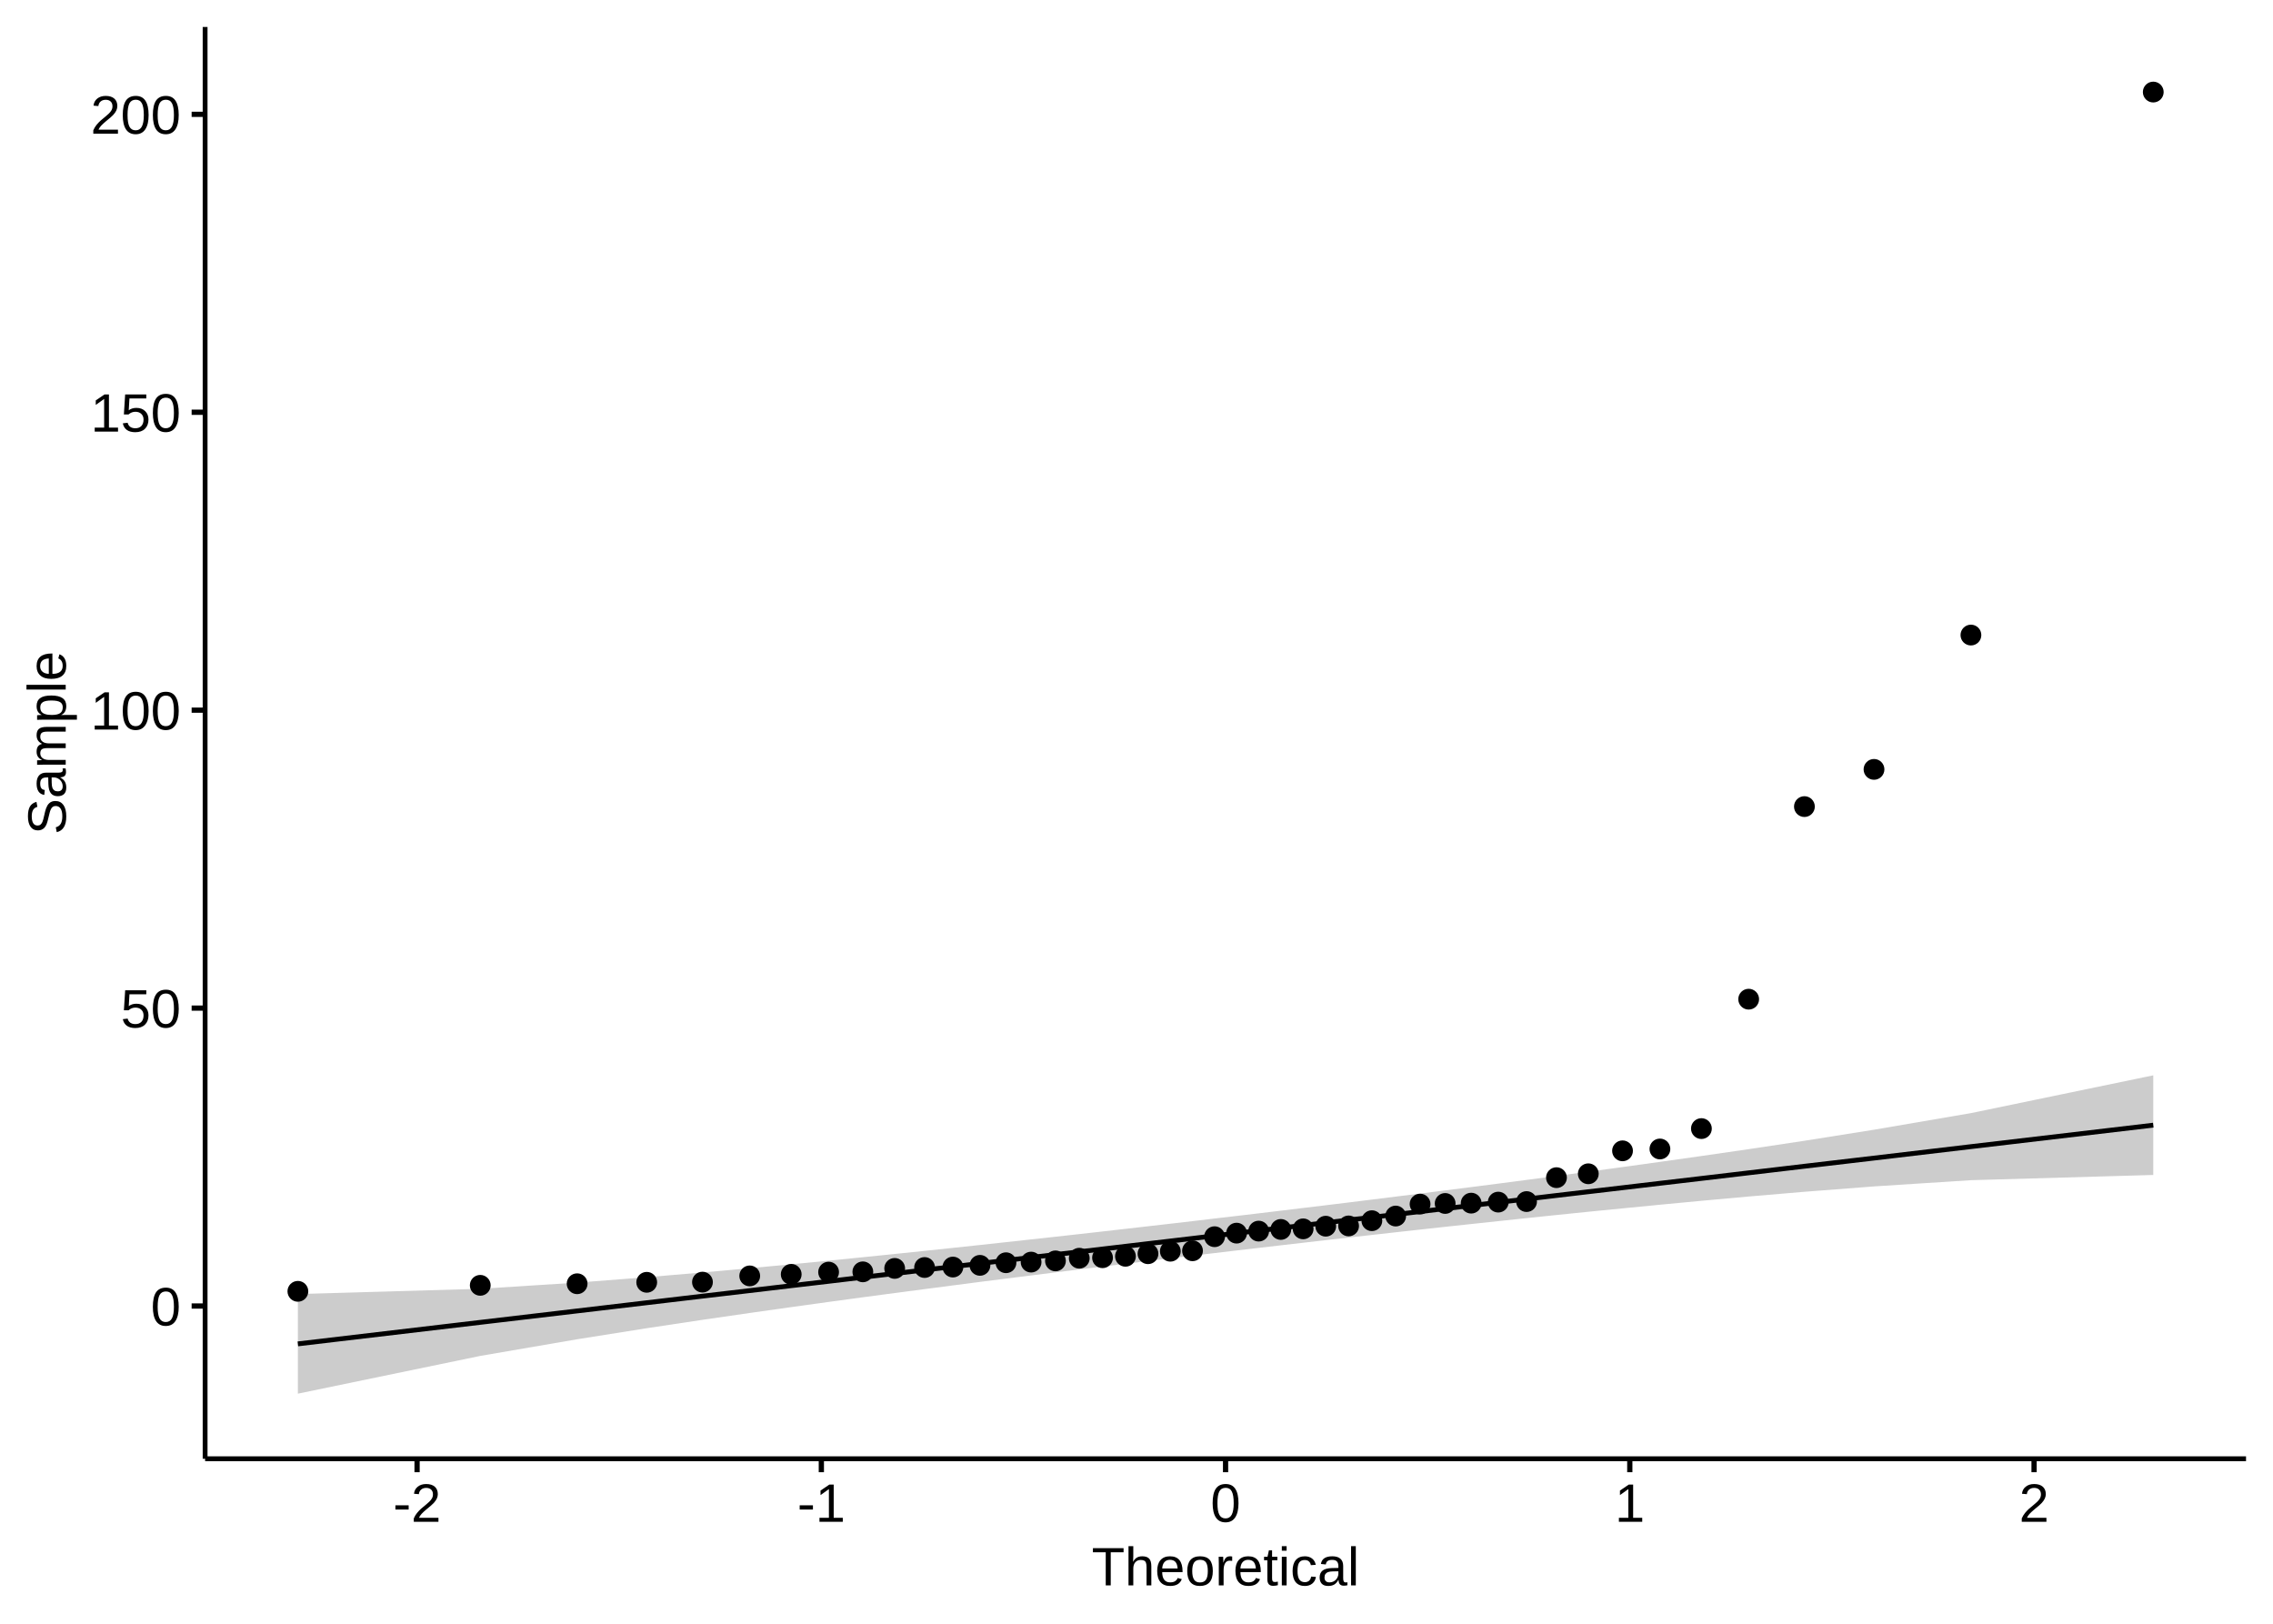
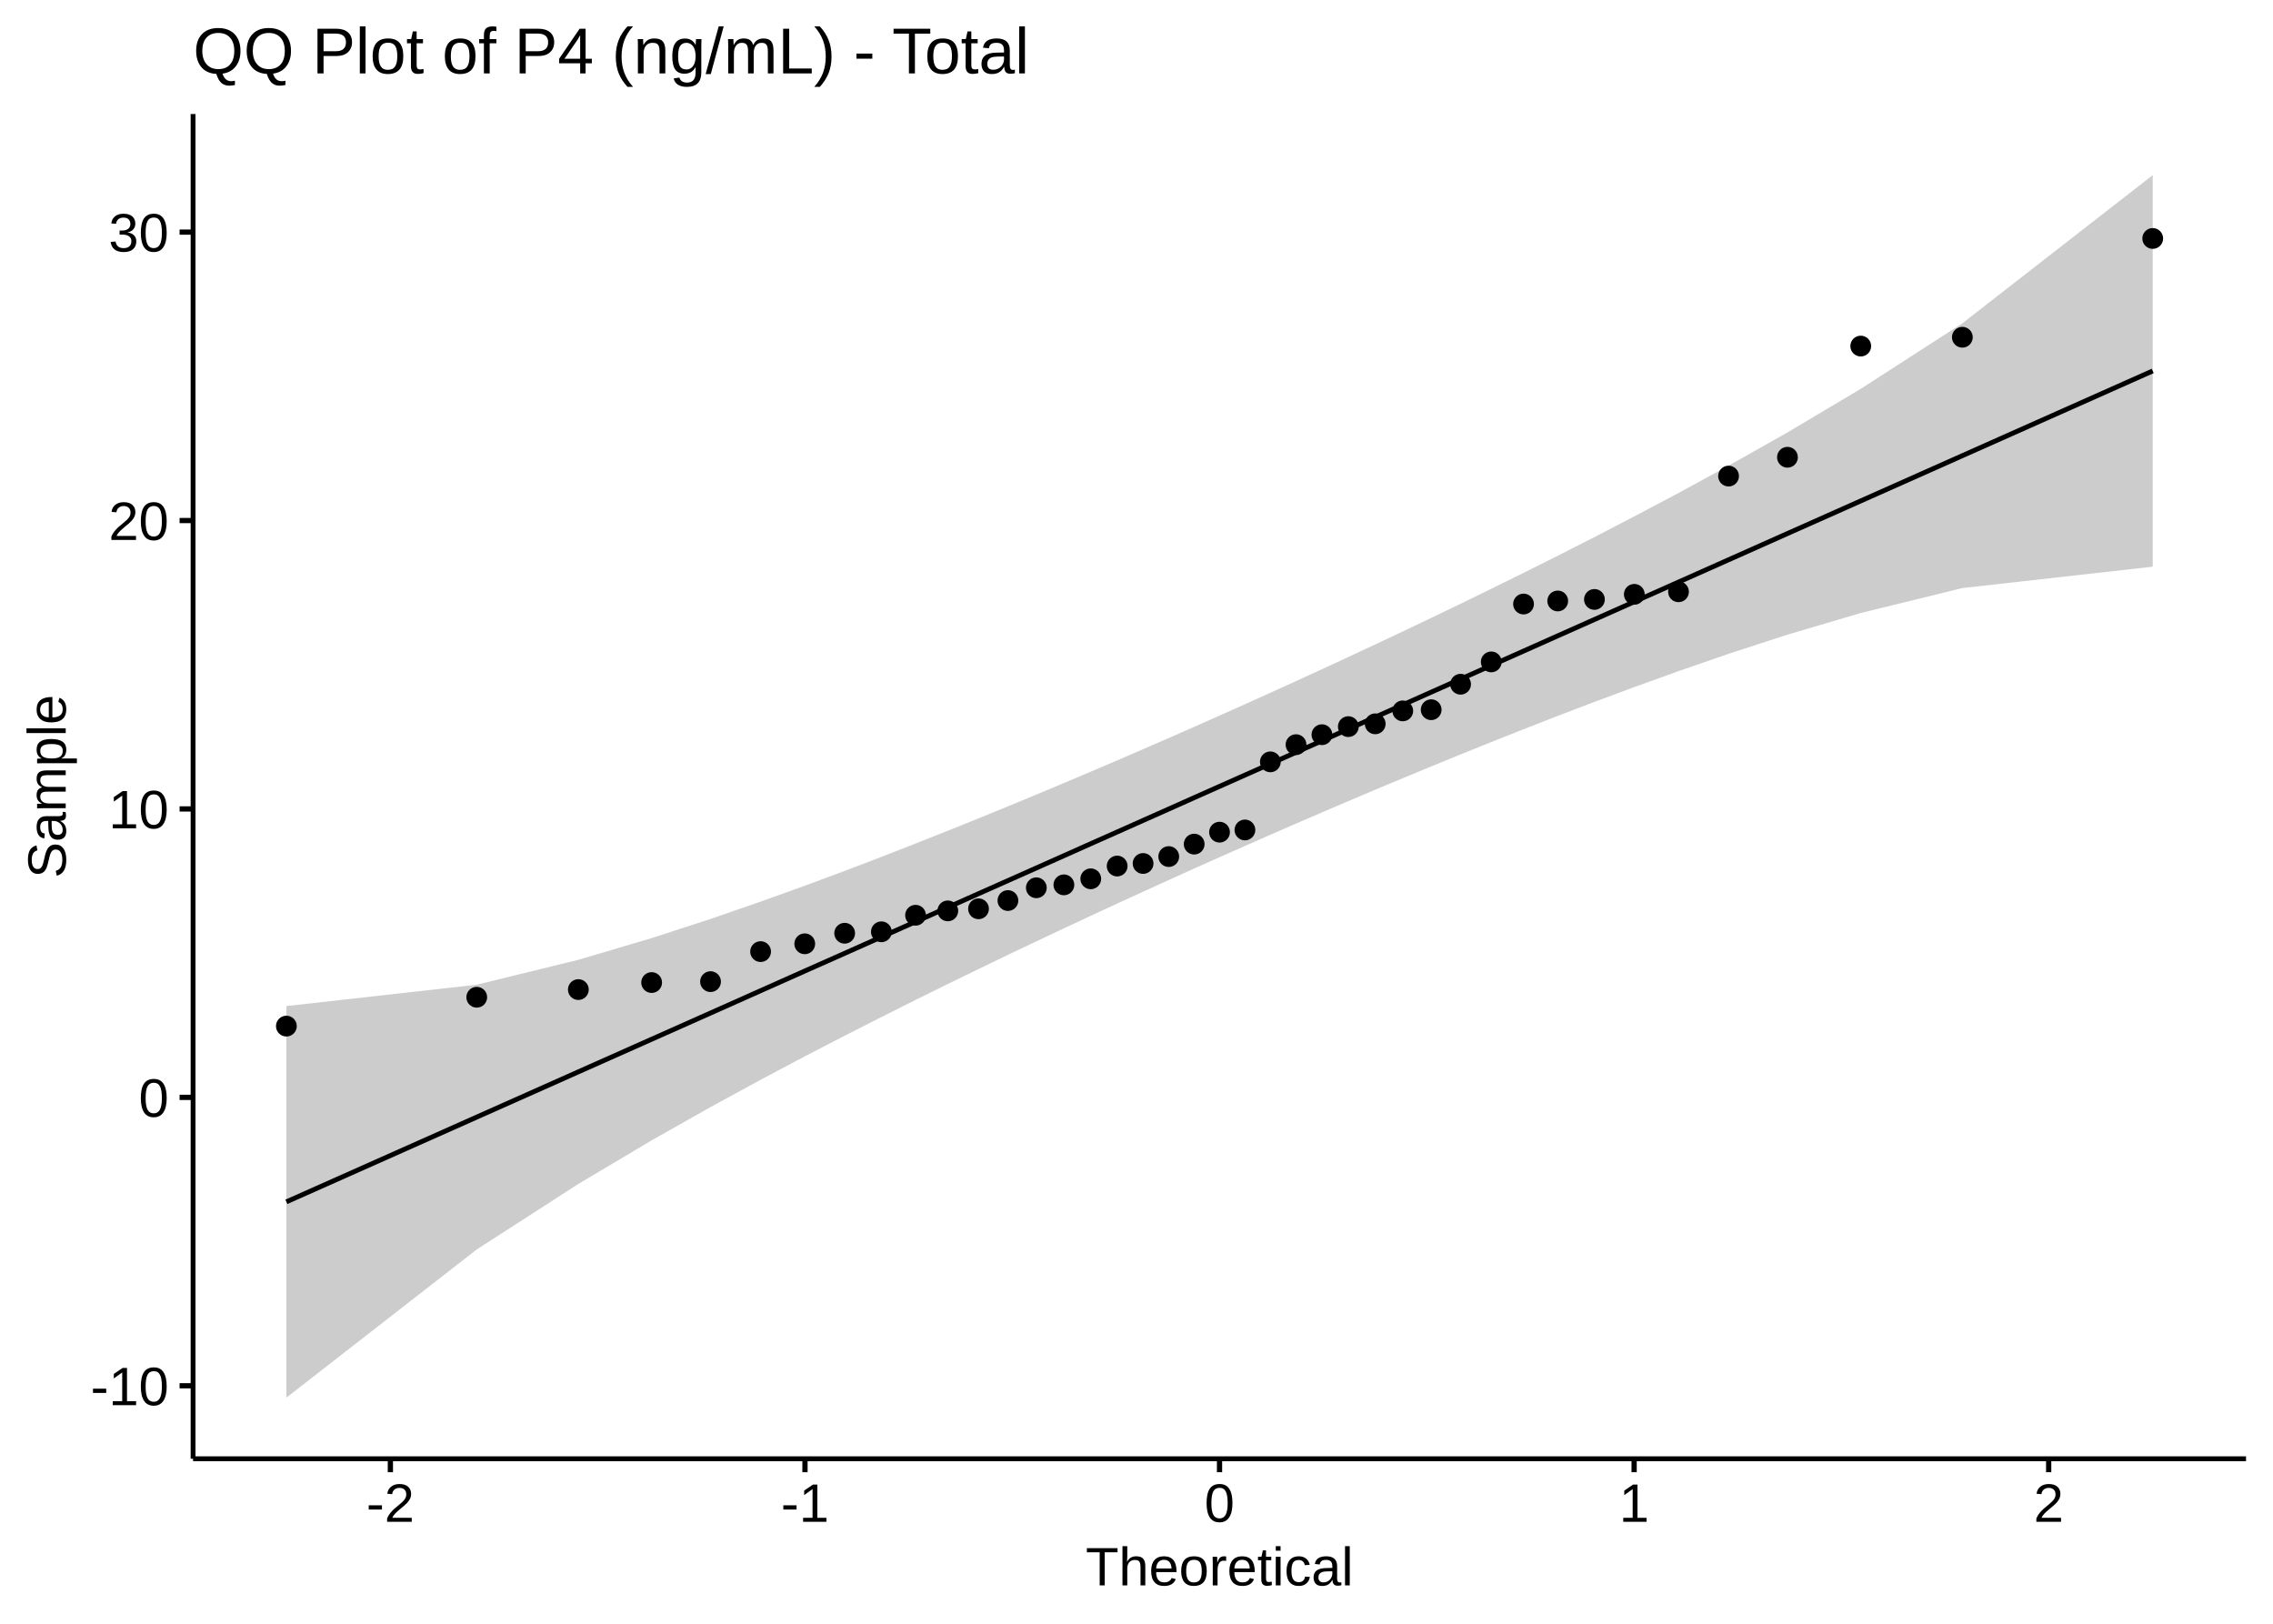
<svg xmlns="http://www.w3.org/2000/svg" width="504.00pt" height="360.00pt" viewBox="0 0 504.00 360.00">
  <g class="svglite">
    <defs>
      <style type="text/css">
    .svglite line, .svglite polyline, .svglite polygon, .svglite path, .svglite rect, .svglite circle {
      fill: none;
      stroke: #000000;
      stroke-linecap: round;
      stroke-linejoin: round;
      stroke-miterlimit: 10.00;
    }
    .svglite text {
      white-space: pre;
    }
    .svglite g.glyphgroup path {
      fill: inherit;
      stroke: none;
    }
  </style>
    </defs>
    <rect width="100%" height="100%" style="stroke: none; fill: #FFFFFF;" />
    <defs>
      <clipPath id="cpMC4wMHw1MDQuMDB8MC4wMHwzNjAuMDA=">
        <rect x="0.00" y="0.00" width="504.00" height="360.00" />
      </clipPath>
    </defs>
    <g clip-path="url(#cpMC4wMHw1MDQuMDB8MC4wMHwzNjAuMDA=)">
      <rect x="0.00" y="0.00" width="504.00" height="360.00" style="stroke-width: 1.16; stroke: #FFFFFF; fill: #FFFFFF;" />
    </g>
    <defs>
-       <clipPath id="cpNDUuNDh8NDk4LjAyfDUuOTh8MzIzLjQy">
-         <rect x="45.48" y="5.98" width="452.54" height="317.44" />
+       <clipPath id="cpNDIuODF8NDk4LjAyfDI1LjI4fDMyMy40Mg==">
+         <rect x="42.81" y="25.28" width="455.22" height="298.14" />
      </clipPath>
    </defs>
-     <g clip-path="url(#cpNDUuNDh8NDk4LjAyfDUuOTh8MzIzLjQy)">
-       <rect x="45.48" y="5.98" width="452.54" height="317.44" style="stroke-width: 1.16; stroke: none; fill: #FFFFFF;" />
-       <circle cx="66.05" cy="286.30" r="1.95" style="stroke-width: 0.71; fill: #000000;" />
-       <circle cx="106.49" cy="284.97" r="1.95" style="stroke-width: 0.71; fill: #000000;" />
-       <circle cx="127.97" cy="284.62" r="1.95" style="stroke-width: 0.71; fill: #000000;" />
-       <circle cx="143.40" cy="284.30" r="1.95" style="stroke-width: 0.71; fill: #000000;" />
-       <circle cx="155.76" cy="284.26" r="1.95" style="stroke-width: 0.71; fill: #000000;" />
-       <circle cx="166.24" cy="282.88" r="1.95" style="stroke-width: 0.71; fill: #000000;" />
-       <circle cx="175.44" cy="282.53" r="1.95" style="stroke-width: 0.71; fill: #000000;" />
-       <circle cx="183.73" cy="282.04" r="1.95" style="stroke-width: 0.71; fill: #000000;" />
-       <circle cx="191.32" cy="281.98" r="1.95" style="stroke-width: 0.71; fill: #000000;" />
-       <circle cx="198.38" cy="281.22" r="1.95" style="stroke-width: 0.71; fill: #000000;" />
-       <circle cx="205.01" cy="281.02" r="1.95" style="stroke-width: 0.71; fill: #000000;" />
-       <circle cx="211.29" cy="280.92" r="1.95" style="stroke-width: 0.71; fill: #000000;" />
-       <circle cx="217.29" cy="280.54" r="1.95" style="stroke-width: 0.71; fill: #000000;" />
-       <circle cx="223.06" cy="279.96" r="1.95" style="stroke-width: 0.71; fill: #000000;" />
-       <circle cx="228.63" cy="279.82" r="1.95" style="stroke-width: 0.71; fill: #000000;" />
-       <circle cx="234.03" cy="279.55" r="1.95" style="stroke-width: 0.71; fill: #000000;" />
-       <circle cx="239.31" cy="278.96" r="1.95" style="stroke-width: 0.71; fill: #000000;" />
-       <circle cx="244.47" cy="278.85" r="1.95" style="stroke-width: 0.71; fill: #000000;" />
-       <circle cx="249.55" cy="278.53" r="1.95" style="stroke-width: 0.71; fill: #000000;" />
-       <circle cx="254.55" cy="277.96" r="1.95" style="stroke-width: 0.71; fill: #000000;" />
-       <circle cx="259.50" cy="277.41" r="1.95" style="stroke-width: 0.71; fill: #000000;" />
-       <circle cx="264.42" cy="277.31" r="1.95" style="stroke-width: 0.71; fill: #000000;" />
-       <circle cx="269.31" cy="274.19" r="1.95" style="stroke-width: 0.71; fill: #000000;" />
-       <circle cx="274.19" cy="273.40" r="1.95" style="stroke-width: 0.71; fill: #000000;" />
-       <circle cx="279.09" cy="272.95" r="1.95" style="stroke-width: 0.71; fill: #000000;" />
-       <circle cx="284.00" cy="272.58" r="1.95" style="stroke-width: 0.71; fill: #000000;" />
-       <circle cx="288.95" cy="272.45" r="1.95" style="stroke-width: 0.71; fill: #000000;" />
-       <circle cx="293.96" cy="271.86" r="1.95" style="stroke-width: 0.71; fill: #000000;" />
-       <circle cx="299.03" cy="271.80" r="1.95" style="stroke-width: 0.71; fill: #000000;" />
-       <circle cx="304.19" cy="270.64" r="1.95" style="stroke-width: 0.71; fill: #000000;" />
-       <circle cx="309.47" cy="269.61" r="1.95" style="stroke-width: 0.71; fill: #000000;" />
-       <circle cx="314.88" cy="266.96" r="1.95" style="stroke-width: 0.71; fill: #000000;" />
-       <circle cx="320.44" cy="266.82" r="1.95" style="stroke-width: 0.71; fill: #000000;" />
-       <circle cx="326.21" cy="266.75" r="1.95" style="stroke-width: 0.71; fill: #000000;" />
-       <circle cx="332.21" cy="266.52" r="1.95" style="stroke-width: 0.71; fill: #000000;" />
-       <circle cx="338.49" cy="266.40" r="1.95" style="stroke-width: 0.71; fill: #000000;" />
-       <circle cx="345.12" cy="261.10" r="1.95" style="stroke-width: 0.71; fill: #000000;" />
-       <circle cx="352.18" cy="260.24" r="1.95" style="stroke-width: 0.71; fill: #000000;" />
-       <circle cx="359.77" cy="255.15" r="1.95" style="stroke-width: 0.71; fill: #000000;" />
-       <circle cx="368.06" cy="254.74" r="1.95" style="stroke-width: 0.71; fill: #000000;" />
-       <circle cx="377.26" cy="250.22" r="1.95" style="stroke-width: 0.71; fill: #000000;" />
-       <circle cx="387.74" cy="221.53" r="1.95" style="stroke-width: 0.71; fill: #000000;" />
-       <circle cx="400.10" cy="178.83" r="1.95" style="stroke-width: 0.71; fill: #000000;" />
-       <circle cx="415.53" cy="170.58" r="1.95" style="stroke-width: 0.71; fill: #000000;" />
-       <circle cx="437.02" cy="140.80" r="1.95" style="stroke-width: 0.71; fill: #000000;" />
-       <circle cx="477.45" cy="20.41" r="1.95" style="stroke-width: 0.71; fill: #000000;" />
-       <polyline points="66.05,297.95 106.49,293.18 127.97,290.65 143.40,288.83 155.76,287.37 166.24,286.14 175.44,285.05 183.73,284.08 191.32,283.18 198.38,282.35 205.01,281.57 211.29,280.83 217.29,280.12 223.06,279.44 228.63,278.78 234.03,278.15 239.31,277.53 244.47,276.92 249.55,276.32 254.55,275.73 259.50,275.15 264.42,274.57 269.31,273.99 274.19,273.41 279.09,272.84 284.00,272.26 288.95,271.67 293.96,271.08 299.03,270.49 304.19,269.88 309.47,269.26 314.88,268.62 320.44,267.96 326.21,267.28 332.21,266.58 338.49,265.84 345.12,265.05 352.18,264.22 359.77,263.33 368.06,262.35 377.26,261.27 387.74,260.03 400.10,258.57 415.53,256.76 437.02,254.22 477.45,249.46 " style="stroke-width: 1.07; stroke-linecap: butt;" />
-       <polygon points="66.05,286.90 106.49,285.74 127.97,284.37 143.40,283.17 155.76,282.12 166.24,281.17 175.44,280.31 183.73,279.50 191.32,278.74 198.38,278.02 205.01,277.33 211.29,276.67 217.29,276.03 223.06,275.40 228.63,274.79 234.03,274.20 239.31,273.61 244.47,273.03 249.55,272.45 254.55,271.88 259.50,271.31 264.42,270.74 269.31,270.16 274.19,269.59 279.09,269.01 284.00,268.42 288.95,267.82 293.96,267.22 299.03,266.60 304.19,265.96 309.47,265.30 314.88,264.63 320.44,263.92 326.21,263.19 332.21,262.42 338.49,261.60 345.12,260.72 352.18,259.78 359.77,258.75 368.06,257.60 377.26,256.30 387.74,254.78 400.10,252.92 415.53,250.47 437.02,246.79 477.45,238.41 477.45,260.50 437.02,261.66 415.53,263.04 400.10,264.23 387.74,265.28 377.26,266.23 368.06,267.10 359.77,267.91 352.18,268.66 345.12,269.38 338.49,270.07 332.21,270.74 326.21,271.38 320.44,272.00 314.88,272.61 309.47,273.21 304.19,273.80 299.03,274.38 293.96,274.95 288.95,275.53 284.00,276.10 279.09,276.67 274.19,277.24 269.31,277.82 264.42,278.40 259.50,278.98 254.55,279.58 249.55,280.19 244.47,280.81 239.31,281.44 234.03,282.10 228.63,282.78 223.06,283.48 217.29,284.21 211.29,284.99 205.01,285.81 198.38,286.68 191.32,287.62 183.73,288.65 175.44,289.80 166.24,291.10 155.76,292.62 143.40,294.48 127.97,296.93 106.49,300.62 66.05,308.99 " style="stroke-width: 0.00; stroke: none; stroke-linecap: butt; fill: #000000; fill-opacity: 0.20;" />
-       <polyline points="66.05,286.90 106.49,285.74 127.97,284.37 143.40,283.17 155.76,282.12 166.24,281.17 175.44,280.31 183.73,279.50 191.32,278.74 198.38,278.02 205.01,277.33 211.29,276.67 217.29,276.03 223.06,275.40 228.63,274.79 234.03,274.20 239.31,273.61 244.47,273.03 249.55,272.45 254.55,271.88 259.50,271.31 264.42,270.74 269.31,270.16 274.19,269.59 279.09,269.01 284.00,268.42 288.95,267.82 293.96,267.22 299.03,266.60 304.19,265.96 309.47,265.30 314.88,264.63 320.44,263.92 326.21,263.19 332.21,262.42 338.49,261.60 345.12,260.72 352.18,259.78 359.77,258.75 368.06,257.60 377.26,256.30 387.74,254.78 400.10,252.92 415.53,250.47 437.02,246.79 477.45,238.41 " style="stroke-width: 1.07; stroke: none; stroke-linecap: butt;" />
-       <polyline points="477.45,260.50 437.02,261.66 415.53,263.04 400.10,264.23 387.74,265.28 377.26,266.23 368.06,267.10 359.77,267.91 352.18,268.66 345.12,269.38 338.49,270.07 332.21,270.74 326.21,271.38 320.44,272.00 314.88,272.61 309.47,273.21 304.19,273.80 299.03,274.38 293.96,274.95 288.95,275.53 284.00,276.10 279.09,276.67 274.19,277.24 269.31,277.82 264.42,278.40 259.50,278.98 254.55,279.58 249.55,280.19 244.47,280.81 239.31,281.44 234.03,282.10 228.63,282.78 223.06,283.48 217.29,284.21 211.29,284.99 205.01,285.81 198.38,286.68 191.32,287.62 183.73,288.65 175.44,289.80 166.24,291.10 155.76,292.62 143.40,294.48 127.97,296.93 106.49,300.62 66.05,308.99 " style="stroke-width: 1.07; stroke: none; stroke-linecap: butt;" />
+     <g clip-path="url(#cpNDIuODF8NDk4LjAyfDI1LjI4fDMyMy40Mg==)">
+       <rect x="42.81" y="25.28" width="455.22" height="298.14" style="stroke-width: 1.16; stroke: none; fill: #FFFFFF;" />
+       <circle cx="63.50" cy="227.50" r="1.95" style="stroke-width: 0.71; fill: #000000;" />
+       <circle cx="105.71" cy="221.10" r="1.95" style="stroke-width: 0.71; fill: #000000;" />
+       <circle cx="128.24" cy="219.40" r="1.95" style="stroke-width: 0.71; fill: #000000;" />
+       <circle cx="144.49" cy="217.84" r="1.95" style="stroke-width: 0.71; fill: #000000;" />
+       <circle cx="157.55" cy="217.64" r="1.95" style="stroke-width: 0.71; fill: #000000;" />
+       <circle cx="168.65" cy="210.98" r="1.95" style="stroke-width: 0.71; fill: #000000;" />
+       <circle cx="178.44" cy="209.25" r="1.95" style="stroke-width: 0.71; fill: #000000;" />
+       <circle cx="187.29" cy="206.91" r="1.95" style="stroke-width: 0.71; fill: #000000;" />
+       <circle cx="195.43" cy="206.59" r="1.95" style="stroke-width: 0.71; fill: #000000;" />
+       <circle cx="203.01" cy="202.92" r="1.95" style="stroke-width: 0.71; fill: #000000;" />
+       <circle cx="210.16" cy="201.95" r="1.95" style="stroke-width: 0.71; fill: #000000;" />
+       <circle cx="216.97" cy="201.49" r="1.95" style="stroke-width: 0.71; fill: #000000;" />
+       <circle cx="223.49" cy="199.66" r="1.95" style="stroke-width: 0.71; fill: #000000;" />
+       <circle cx="229.79" cy="196.83" r="1.95" style="stroke-width: 0.71; fill: #000000;" />
+       <circle cx="235.90" cy="196.18" r="1.95" style="stroke-width: 0.71; fill: #000000;" />
+       <circle cx="241.86" cy="194.84" r="1.95" style="stroke-width: 0.71; fill: #000000;" />
+       <circle cx="247.71" cy="192.01" r="1.95" style="stroke-width: 0.71; fill: #000000;" />
+       <circle cx="253.46" cy="191.44" r="1.95" style="stroke-width: 0.71; fill: #000000;" />
+       <circle cx="259.15" cy="189.91" r="1.95" style="stroke-width: 0.71; fill: #000000;" />
+       <circle cx="264.79" cy="187.15" r="1.95" style="stroke-width: 0.71; fill: #000000;" />
+       <circle cx="270.41" cy="184.50" r="1.95" style="stroke-width: 0.71; fill: #000000;" />
+       <circle cx="276.04" cy="184.01" r="1.95" style="stroke-width: 0.71; fill: #000000;" />
+       <circle cx="281.68" cy="168.91" r="1.95" style="stroke-width: 0.71; fill: #000000;" />
+       <circle cx="287.37" cy="165.10" r="1.95" style="stroke-width: 0.71; fill: #000000;" />
+       <circle cx="293.12" cy="162.89" r="1.95" style="stroke-width: 0.71; fill: #000000;" />
+       <circle cx="298.97" cy="161.10" r="1.95" style="stroke-width: 0.71; fill: #000000;" />
+       <circle cx="304.93" cy="160.48" r="1.95" style="stroke-width: 0.71; fill: #000000;" />
+       <circle cx="311.04" cy="157.61" r="1.95" style="stroke-width: 0.71; fill: #000000;" />
+       <circle cx="317.34" cy="157.35" r="1.95" style="stroke-width: 0.71; fill: #000000;" />
+       <circle cx="323.86" cy="151.70" r="1.95" style="stroke-width: 0.71; fill: #000000;" />
+       <circle cx="330.66" cy="146.75" r="1.95" style="stroke-width: 0.71; fill: #000000;" />
+       <circle cx="337.82" cy="133.92" r="1.95" style="stroke-width: 0.71; fill: #000000;" />
+       <circle cx="345.40" cy="133.24" r="1.95" style="stroke-width: 0.71; fill: #000000;" />
+       <circle cx="353.54" cy="132.90" r="1.95" style="stroke-width: 0.71; fill: #000000;" />
+       <circle cx="362.38" cy="131.77" r="1.95" style="stroke-width: 0.71; fill: #000000;" />
+       <circle cx="372.18" cy="131.20" r="1.95" style="stroke-width: 0.71; fill: #000000;" />
+       <circle cx="383.28" cy="105.55" r="1.95" style="stroke-width: 0.71; fill: #000000;" />
+       <circle cx="396.34" cy="101.38" r="1.95" style="stroke-width: 0.71; fill: #000000;" />
+       <circle cx="412.59" cy="76.73" r="1.95" style="stroke-width: 0.71; fill: #000000;" />
+       <circle cx="435.12" cy="74.77" r="1.95" style="stroke-width: 0.71; fill: #000000;" />
+       <circle cx="477.33" cy="52.87" r="1.95" style="stroke-width: 0.71; fill: #000000;" />
+       <polyline points="63.50,266.46 105.71,247.67 128.24,237.64 144.49,230.41 157.55,224.60 168.65,219.65 178.44,215.29 187.29,211.36 195.43,207.73 203.01,204.36 210.16,201.17 216.97,198.14 223.49,195.24 229.79,192.44 235.90,189.72 241.86,187.06 247.71,184.46 253.46,181.90 259.15,179.37 264.79,176.85 270.41,174.35 276.04,171.85 281.68,169.34 287.37,166.80 293.12,164.24 298.97,161.64 304.93,158.99 311.04,156.27 317.34,153.46 323.86,150.56 330.66,147.53 337.82,144.35 345.40,140.97 353.54,137.35 362.38,133.41 372.18,129.05 383.28,124.11 396.34,118.29 412.59,111.06 435.12,101.03 477.33,82.24 " style="stroke-width: 1.07; stroke-linecap: butt;" />
+       <polygon points="63.50,223.06 105.71,218.32 128.24,212.80 144.49,207.99 157.55,203.74 168.65,199.90 178.44,196.38 187.29,193.09 195.43,189.98 203.01,187.02 210.16,184.18 216.97,181.44 223.49,178.77 229.79,176.17 235.90,173.61 241.86,171.08 247.71,168.59 253.46,166.10 259.15,163.63 264.79,161.15 270.41,158.65 276.04,156.14 281.68,153.59 287.37,151.01 293.12,148.37 298.97,145.66 304.93,142.88 311.04,140.00 317.34,137.00 323.86,133.86 330.66,130.54 337.82,127.01 345.40,123.22 353.54,119.08 362.38,114.49 372.18,109.30 383.28,103.25 396.34,95.87 412.59,86.21 435.12,71.68 477.33,38.83 477.33,125.64 435.12,130.38 412.59,135.91 396.34,140.71 383.28,144.96 372.18,148.80 362.38,152.33 353.54,155.62 345.40,158.72 337.82,161.68 330.66,164.52 323.86,167.26 317.34,169.93 311.04,172.54 304.93,175.09 298.97,177.62 293.12,180.12 287.37,182.60 281.68,185.08 276.04,187.56 270.41,190.05 264.79,192.56 259.15,195.11 253.46,197.70 247.71,200.33 241.86,203.04 235.90,205.82 229.79,208.71 223.49,211.70 216.97,214.85 210.16,218.16 203.01,221.69 195.43,225.49 187.29,229.63 178.44,234.21 168.65,239.40 157.55,245.45 144.49,252.83 128.24,262.49 105.71,277.02 63.50,309.87 " style="stroke-width: 0.00; stroke: none; stroke-linecap: butt; fill: #000000; fill-opacity: 0.20;" />
+       <polyline points="63.50,223.06 105.71,218.32 128.24,212.80 144.49,207.99 157.55,203.74 168.65,199.90 178.44,196.38 187.29,193.09 195.43,189.98 203.01,187.02 210.16,184.18 216.97,181.44 223.49,178.77 229.79,176.17 235.90,173.61 241.86,171.08 247.71,168.59 253.46,166.10 259.15,163.63 264.79,161.15 270.41,158.65 276.04,156.14 281.68,153.59 287.37,151.01 293.12,148.37 298.97,145.66 304.93,142.88 311.04,140.00 317.34,137.00 323.86,133.86 330.66,130.54 337.82,127.01 345.40,123.22 353.54,119.08 362.38,114.49 372.18,109.30 383.28,103.25 396.34,95.87 412.59,86.21 435.12,71.68 477.33,38.83 " style="stroke-width: 1.07; stroke: none; stroke-linecap: butt;" />
+       <polyline points="477.33,125.64 435.12,130.38 412.59,135.91 396.34,140.71 383.28,144.96 372.18,148.80 362.38,152.33 353.54,155.62 345.40,158.72 337.82,161.68 330.66,164.52 323.86,167.26 317.34,169.93 311.04,172.54 304.93,175.09 298.97,177.62 293.12,180.12 287.37,182.60 281.68,185.08 276.04,187.56 270.41,190.05 264.79,192.56 259.15,195.11 253.46,197.70 247.71,200.33 241.86,203.04 235.90,205.82 229.79,208.71 223.49,211.70 216.97,214.85 210.16,218.16 203.01,221.69 195.43,225.49 187.29,229.63 178.44,234.21 168.65,239.40 157.55,245.45 144.49,252.83 128.24,262.49 105.71,277.02 63.50,309.87 " style="stroke-width: 1.07; stroke: none; stroke-linecap: butt;" />
    </g>
    <g clip-path="url(#cpMC4wMHw1MDQuMDB8MC4wMHwzNjAuMDA=)">
-       <polyline points="45.48,323.42 45.48,5.98 " style="stroke-width: 1.07; stroke-linecap: butt;" />
-       <text x="40.10" y="293.86" text-anchor="end" style="font-size: 12.00px; font-family: &quot;Arial&quot;;" textLength="6.67px" lengthAdjust="spacingAndGlyphs">0</text>
-       <text x="40.10" y="227.80" text-anchor="end" style="font-size: 12.00px; font-family: &quot;Arial&quot;;" textLength="13.34px" lengthAdjust="spacingAndGlyphs">50</text>
-       <text x="40.10" y="161.75" text-anchor="end" style="font-size: 12.00px; font-family: &quot;Arial&quot;;" textLength="20.02px" lengthAdjust="spacingAndGlyphs">100</text>
-       <text x="40.10" y="95.70" text-anchor="end" style="font-size: 12.00px; font-family: &quot;Arial&quot;;" textLength="20.02px" lengthAdjust="spacingAndGlyphs">150</text>
-       <text x="40.10" y="29.64" text-anchor="end" style="font-size: 12.00px; font-family: &quot;Arial&quot;;" textLength="20.02px" lengthAdjust="spacingAndGlyphs">200</text>
-       <polyline points="42.49,289.56 45.48,289.56 " style="stroke-width: 1.16; stroke-linecap: butt;" />
-       <polyline points="42.49,223.51 45.48,223.51 " style="stroke-width: 1.16; stroke-linecap: butt;" />
-       <polyline points="42.49,157.45 45.48,157.45 " style="stroke-width: 1.16; stroke-linecap: butt;" />
-       <polyline points="42.49,91.40 45.48,91.40 " style="stroke-width: 1.16; stroke-linecap: butt;" />
-       <polyline points="42.49,25.35 45.48,25.35 " style="stroke-width: 1.16; stroke-linecap: butt;" />
-       <polyline points="45.48,323.42 498.02,323.42 " style="stroke-width: 1.07; stroke-linecap: butt;" />
-       <polyline points="92.48,326.41 92.48,323.42 " style="stroke-width: 1.16; stroke-linecap: butt;" />
-       <polyline points="182.12,326.41 182.12,323.42 " style="stroke-width: 1.16; stroke-linecap: butt;" />
-       <polyline points="271.75,326.41 271.75,323.42 " style="stroke-width: 1.16; stroke-linecap: butt;" />
-       <polyline points="361.38,326.41 361.38,323.42 " style="stroke-width: 1.16; stroke-linecap: butt;" />
-       <polyline points="451.02,326.41 451.02,323.42 " style="stroke-width: 1.16; stroke-linecap: butt;" />
-       <text x="92.48" y="337.40" text-anchor="middle" style="font-size: 12.00px; font-family: &quot;Arial&quot;;" textLength="10.67px" lengthAdjust="spacingAndGlyphs">-2</text>
-       <text x="182.12" y="337.40" text-anchor="middle" style="font-size: 12.00px; font-family: &quot;Arial&quot;;" textLength="10.67px" lengthAdjust="spacingAndGlyphs">-1</text>
-       <text x="271.75" y="337.40" text-anchor="middle" style="font-size: 12.00px; font-family: &quot;Arial&quot;;" textLength="6.67px" lengthAdjust="spacingAndGlyphs">0</text>
-       <text x="361.38" y="337.40" text-anchor="middle" style="font-size: 12.00px; font-family: &quot;Arial&quot;;" textLength="6.67px" lengthAdjust="spacingAndGlyphs">1</text>
-       <text x="451.02" y="337.40" text-anchor="middle" style="font-size: 12.00px; font-family: &quot;Arial&quot;;" textLength="6.67px" lengthAdjust="spacingAndGlyphs">2</text>
-       <text x="271.75" y="351.50" text-anchor="middle" style="font-size: 12.00px; font-family: &quot;Arial&quot;;" textLength="59.36px" lengthAdjust="spacingAndGlyphs">Theoretical</text>
-       <text transform="translate(14.57,164.70) rotate(-90)" text-anchor="middle" style="font-size: 12.00px; font-family: &quot;Arial&quot;;" textLength="40.69px" lengthAdjust="spacingAndGlyphs">Sample</text>
+       <polyline points="42.81,323.42 42.81,25.28 " style="stroke-width: 1.07; stroke-linecap: butt;" />
+       <text x="37.43" y="311.54" text-anchor="end" style="font-size: 12.00px; font-family: &quot;Arial&quot;;" textLength="17.34px" lengthAdjust="spacingAndGlyphs">-10</text>
+       <text x="37.43" y="247.59" text-anchor="end" style="font-size: 12.00px; font-family: &quot;Arial&quot;;" textLength="6.67px" lengthAdjust="spacingAndGlyphs">0</text>
+       <text x="37.43" y="183.65" text-anchor="end" style="font-size: 12.00px; font-family: &quot;Arial&quot;;" textLength="13.34px" lengthAdjust="spacingAndGlyphs">10</text>
+       <text x="37.43" y="119.71" text-anchor="end" style="font-size: 12.00px; font-family: &quot;Arial&quot;;" textLength="13.34px" lengthAdjust="spacingAndGlyphs">20</text>
+       <text x="37.43" y="55.76" text-anchor="end" style="font-size: 12.00px; font-family: &quot;Arial&quot;;" textLength="13.34px" lengthAdjust="spacingAndGlyphs">30</text>
+       <polyline points="39.82,307.24 42.81,307.24 " style="stroke-width: 1.16; stroke-linecap: butt;" />
+       <polyline points="39.82,243.30 42.81,243.30 " style="stroke-width: 1.16; stroke-linecap: butt;" />
+       <polyline points="39.82,179.35 42.81,179.35 " style="stroke-width: 1.16; stroke-linecap: butt;" />
+       <polyline points="39.82,115.41 42.81,115.41 " style="stroke-width: 1.16; stroke-linecap: butt;" />
+       <polyline points="39.82,51.46 42.81,51.46 " style="stroke-width: 1.16; stroke-linecap: butt;" />
+       <polyline points="42.81,323.42 498.02,323.42 " style="stroke-width: 1.07; stroke-linecap: butt;" />
+       <polyline points="86.56,326.41 86.56,323.42 " style="stroke-width: 1.16; stroke-linecap: butt;" />
+       <polyline points="178.49,326.41 178.49,323.42 " style="stroke-width: 1.16; stroke-linecap: butt;" />
+       <polyline points="270.41,326.41 270.41,323.42 " style="stroke-width: 1.16; stroke-linecap: butt;" />
+       <polyline points="362.34,326.41 362.34,323.42 " style="stroke-width: 1.16; stroke-linecap: butt;" />
+       <polyline points="454.26,326.41 454.26,323.42 " style="stroke-width: 1.16; stroke-linecap: butt;" />
+       <text x="86.56" y="337.40" text-anchor="middle" style="font-size: 12.00px; font-family: &quot;Arial&quot;;" textLength="10.67px" lengthAdjust="spacingAndGlyphs">-2</text>
+       <text x="178.49" y="337.40" text-anchor="middle" style="font-size: 12.00px; font-family: &quot;Arial&quot;;" textLength="10.67px" lengthAdjust="spacingAndGlyphs">-1</text>
+       <text x="270.41" y="337.40" text-anchor="middle" style="font-size: 12.00px; font-family: &quot;Arial&quot;;" textLength="6.67px" lengthAdjust="spacingAndGlyphs">0</text>
+       <text x="362.34" y="337.40" text-anchor="middle" style="font-size: 12.00px; font-family: &quot;Arial&quot;;" textLength="6.67px" lengthAdjust="spacingAndGlyphs">1</text>
+       <text x="454.26" y="337.40" text-anchor="middle" style="font-size: 12.00px; font-family: &quot;Arial&quot;;" textLength="6.67px" lengthAdjust="spacingAndGlyphs">2</text>
+       <text x="270.41" y="351.50" text-anchor="middle" style="font-size: 12.00px; font-family: &quot;Arial&quot;;" textLength="59.36px" lengthAdjust="spacingAndGlyphs">Theoretical</text>
+       <text transform="translate(14.57,174.35) rotate(-90)" text-anchor="middle" style="font-size: 12.00px; font-family: &quot;Arial&quot;;" textLength="40.69px" lengthAdjust="spacingAndGlyphs">Sample</text>
+       <text x="42.81" y="16.28" style="font-size: 14.40px; font-family: &quot;Arial&quot;;" textLength="185.28px" lengthAdjust="spacingAndGlyphs">QQ Plot of P4 (ng/mL) - Total</text>
    </g>
  </g>
</svg>
